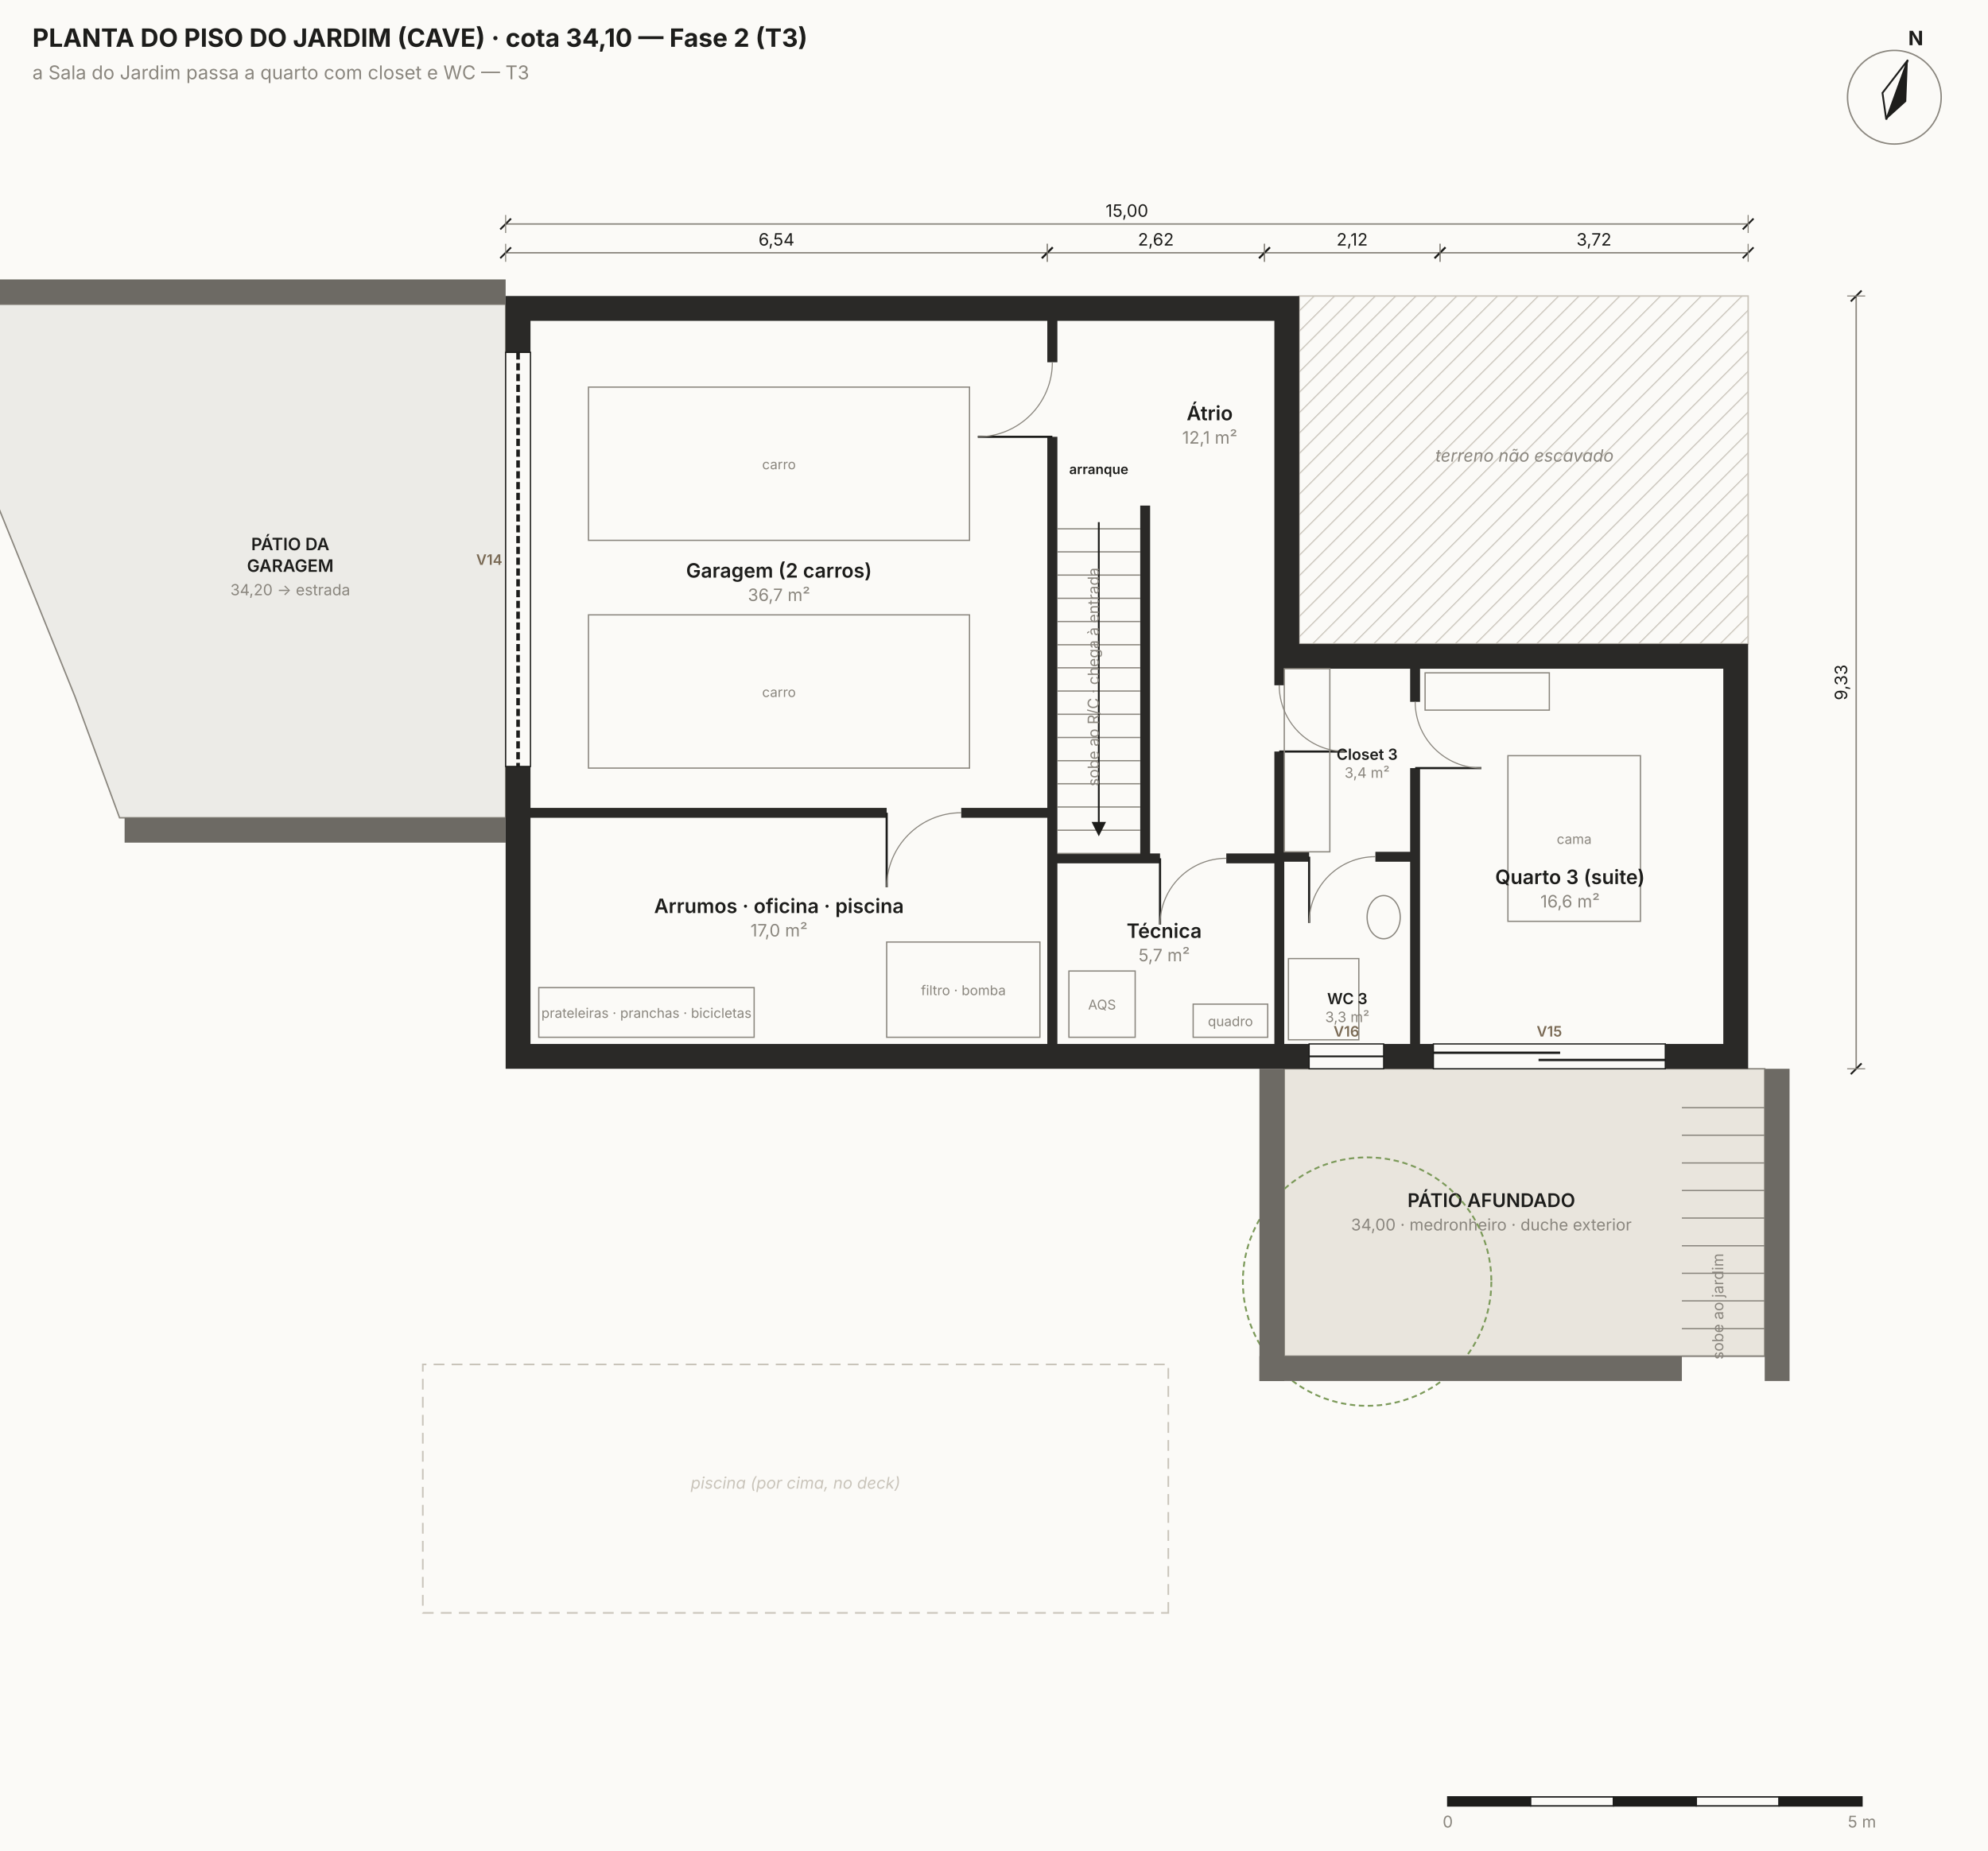
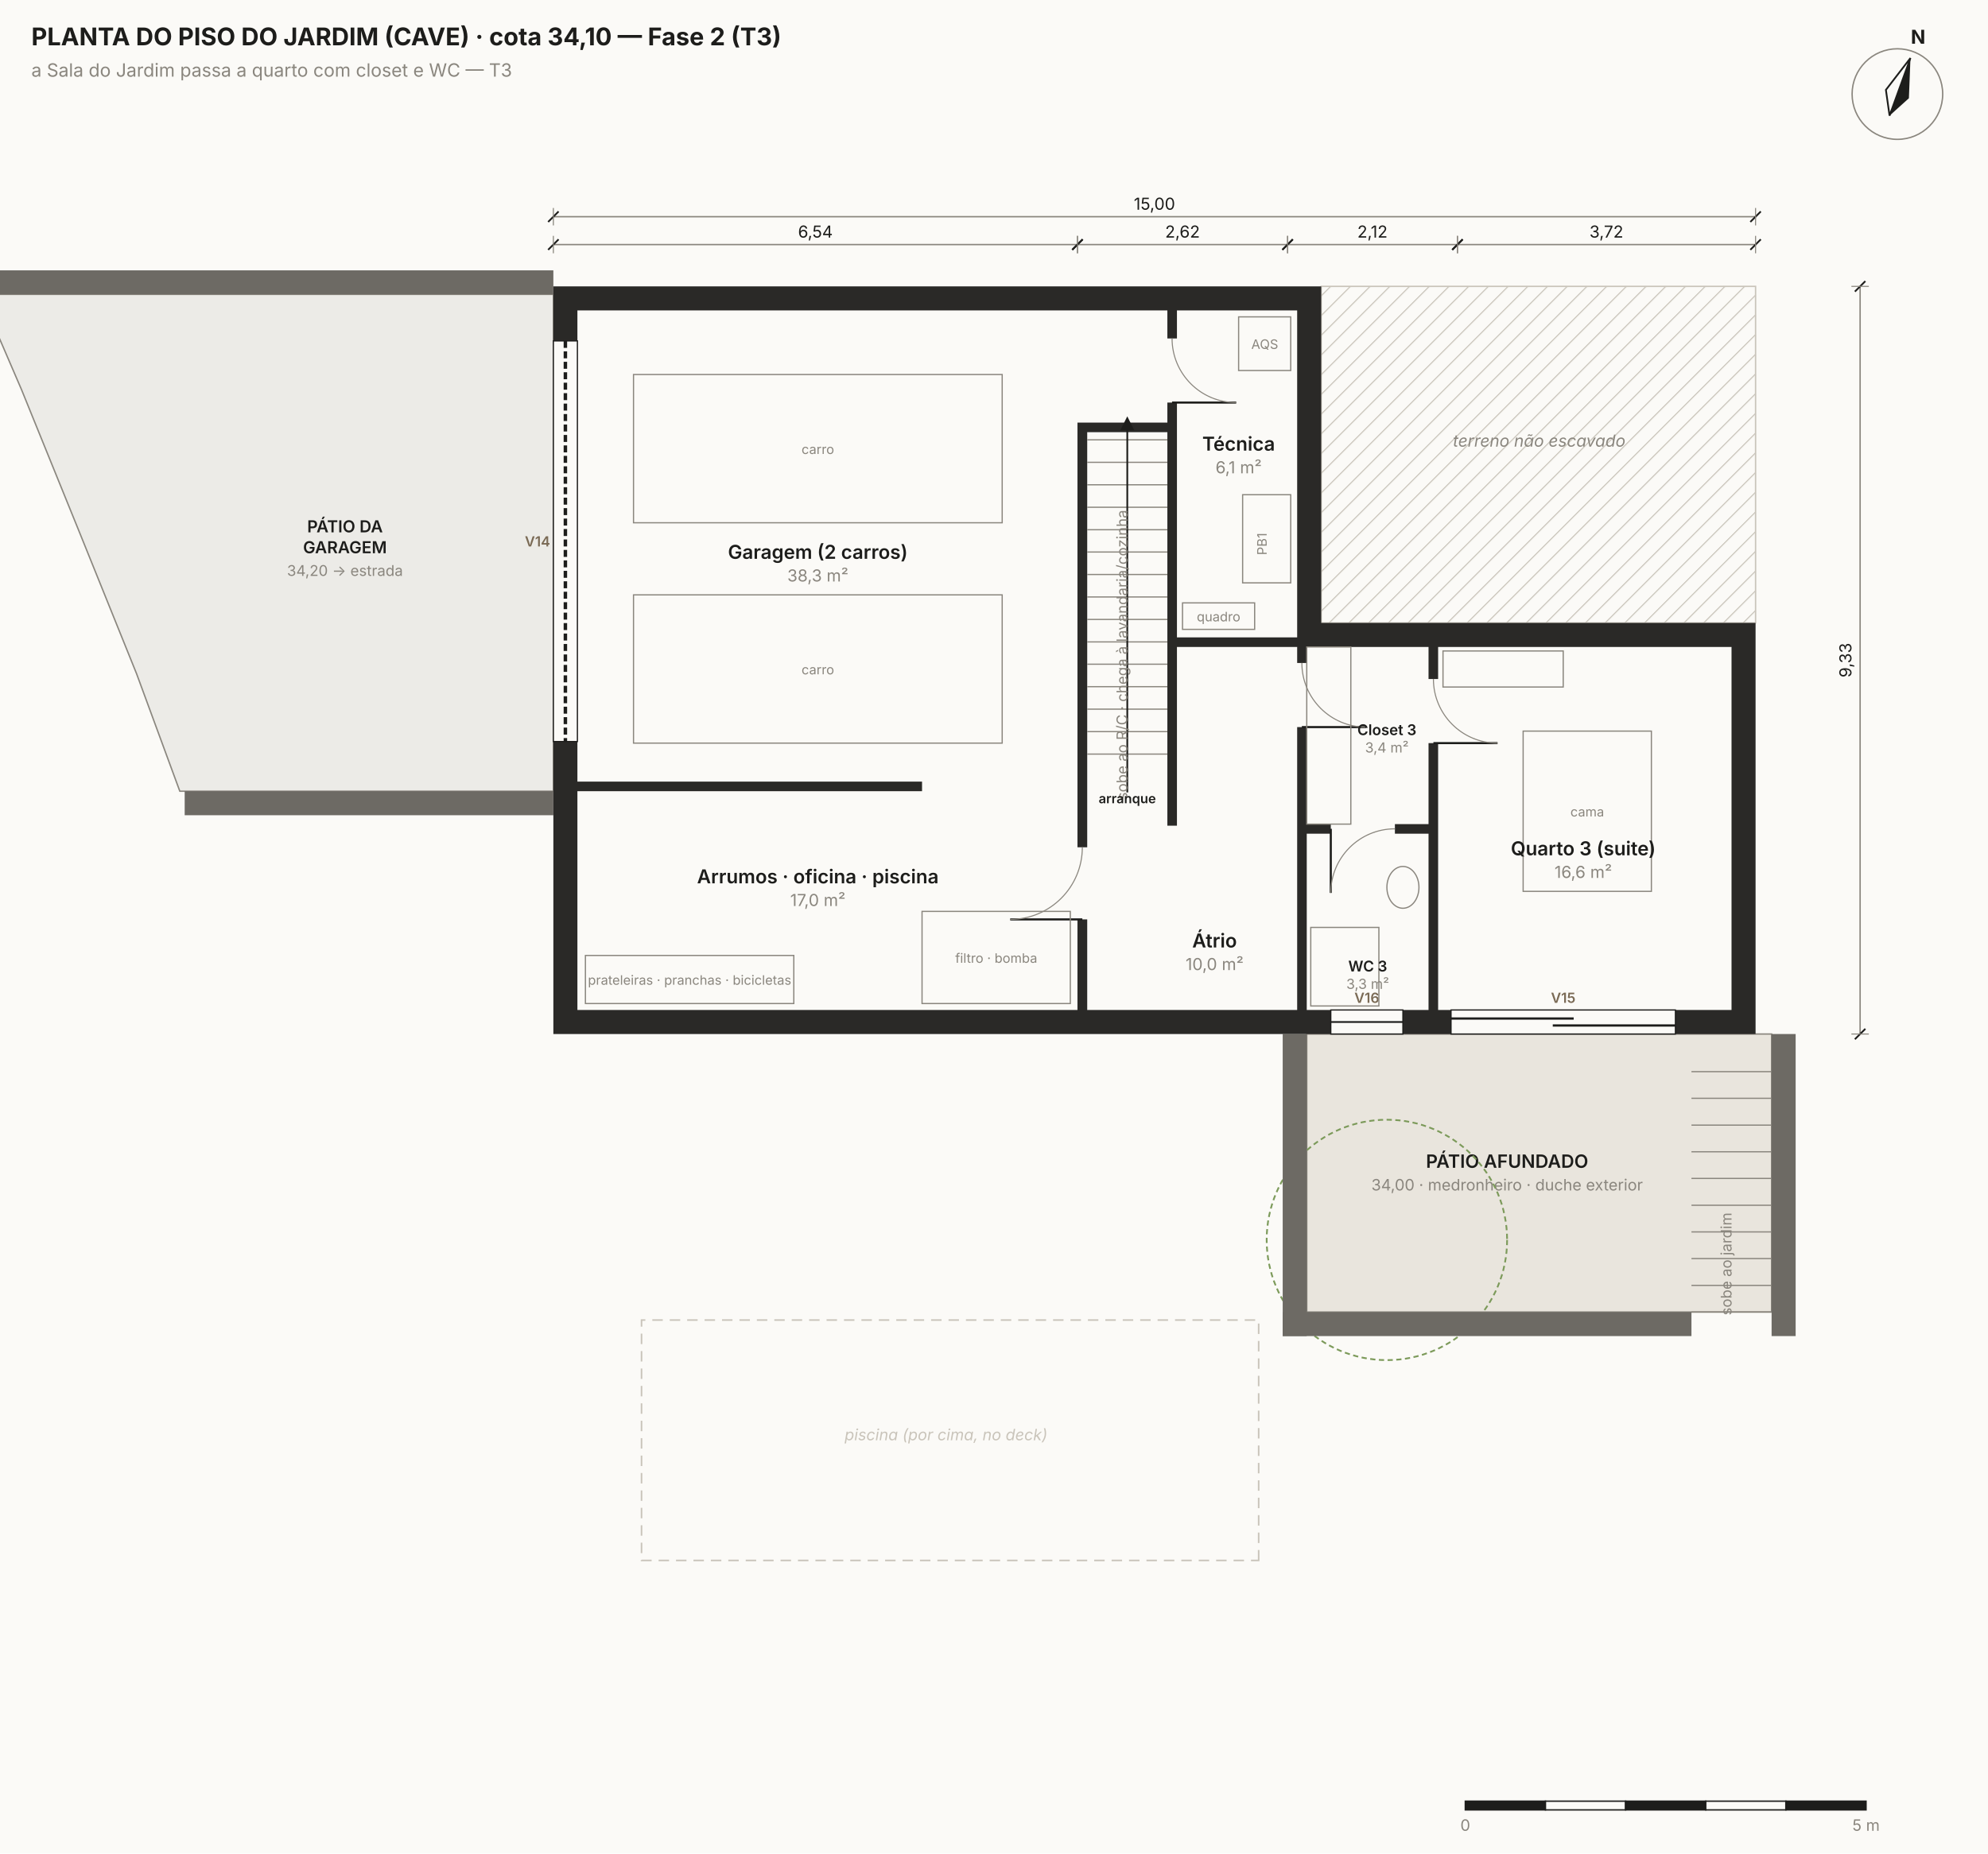
- <svg xmlns="http://www.w3.org/2000/svg" viewBox="0 0 1104 1028" width="1104" height="1028" font-family="Inter, Helvetica, Arial, sans-serif">
-   <rect x="0" y="0" width="1104" height="1028" fill="#fbfaf7" />
-   <path d="M980.0,753.2 L980.0,593.6 L713.2,593.6 L713.2,753.2 L980.0,753.2 Z " fill="#e9e5dd" stroke="#8a867e" stroke-width="0.8" />
-   <line x1="934.0" y1="753.2" x2="980.0" y2="753.2" stroke="#8a867e" stroke-width="0.7" />
-   <line x1="934.0" y1="737.9" x2="980.0" y2="737.9" stroke="#8a867e" stroke-width="0.7" />
-   <line x1="934.0" y1="722.5" x2="980.0" y2="722.5" stroke="#8a867e" stroke-width="0.7" />
-   <line x1="934.0" y1="707.2" x2="980.0" y2="707.2" stroke="#8a867e" stroke-width="0.7" />
-   <line x1="934.0" y1="691.9" x2="980.0" y2="691.9" stroke="#8a867e" stroke-width="0.7" />
-   <line x1="934.0" y1="676.5" x2="980.0" y2="676.5" stroke="#8a867e" stroke-width="0.7" />
-   <line x1="934.0" y1="661.2" x2="980.0" y2="661.2" stroke="#8a867e" stroke-width="0.7" />
-   <line x1="934.0" y1="645.9" x2="980.0" y2="645.9" stroke="#8a867e" stroke-width="0.7" />
-   <line x1="934.0" y1="630.5" x2="980.0" y2="630.5" stroke="#8a867e" stroke-width="0.7" />
-   <line x1="934.0" y1="615.2" x2="980.0" y2="615.2" stroke="#8a867e" stroke-width="0.7" />
-   <text x="957.0" y="725.6" font-size="8.5" fill="#8a867e" text-anchor="middle" font-weight="400" transform="rotate(-90 957.0 725.6)">sobe ao jardim</text>
-   <text x="828.2" y="670.4" font-size="10.5" fill="#1d1d1b" text-anchor="middle" font-weight="600">PÁTIO AFUNDADO</text>
-   <text x="828.2" y="683.4" font-size="9" fill="#8a867e" text-anchor="middle" font-weight="400">34,00 · medronheiro · duche exterior</text>
-   <circle cx="759.2" cy="711.8" r="69.0" fill="none" stroke="#7c9a5a" stroke-width="1" stroke-dasharray="3 2" />
-   <path d="M713.2,767.0 L713.2,593.6 L699.4,593.6 L699.4,767.0 L713.2,767.0 Z " fill="#6d6a64" stroke="none" />
-   <path d="M934.0,767.0 L934.0,753.2 L699.4,753.2 L699.4,767.0 L934.0,767.0 Z " fill="#6d6a64" stroke="none" />
-   <path d="M993.8,767.0 L993.8,593.6 L980.0,593.6 L980.0,767.0 L993.8,767.0 Z " fill="#6d6a64" stroke="none" />
-   <path d="M280.8,454.2 L66.4,454.2 L41.6,386.8 L8.7,305.3 L-24.4,223.8 L-48.0,169.0 L280.8,169.0 L280.8,454.2 Z " fill="#ecebe7" stroke="#8a867e" stroke-width="0.8" />
-   <text x="161.2" y="305.6" font-size="9.5" fill="#1d1d1b" text-anchor="middle" font-weight="600">PÁTIO DA</text>
-   <text x="161.2" y="317.6" font-size="9.5" fill="#1d1d1b" text-anchor="middle" font-weight="600">GARAGEM</text>
-   <text x="161.2" y="330.6" font-size="8.5" fill="#8a867e" text-anchor="middle" font-weight="400">34,20 → estrada</text>
-   <path d="M280.8,468.0 L280.8,454.2 L69.2,454.2 L69.2,468.0 L280.8,468.0 Z " fill="#6d6a64" stroke="none" />
-   <path d="M280.8,169.0 L280.8,155.2 L-48.7,155.2 L-48.7,169.0 L280.8,169.0 Z " fill="#6d6a64" stroke="none" />
+ <svg xmlns="http://www.w3.org/2000/svg" viewBox="0 0 1141 1064" width="1141" height="1064" font-family="Inter, Helvetica, Arial, sans-serif">
+   <rect x="0" y="0" width="1141" height="1064" fill="#fbfaf7" />
+   <path d="M1016.8,753.2 L1016.8,593.6 L750.0,593.6 L750.0,753.2 L1016.8,753.2 Z " fill="#e9e5dd" stroke="#8a867e" stroke-width="0.8" />
+   <line x1="970.8" y1="753.2" x2="1016.8" y2="753.2" stroke="#8a867e" stroke-width="0.7" />
+   <line x1="970.8" y1="737.9" x2="1016.8" y2="737.9" stroke="#8a867e" stroke-width="0.7" />
+   <line x1="970.8" y1="722.5" x2="1016.8" y2="722.5" stroke="#8a867e" stroke-width="0.7" />
+   <line x1="970.8" y1="707.2" x2="1016.8" y2="707.2" stroke="#8a867e" stroke-width="0.7" />
+   <line x1="970.8" y1="691.9" x2="1016.8" y2="691.9" stroke="#8a867e" stroke-width="0.7" />
+   <line x1="970.8" y1="676.5" x2="1016.8" y2="676.5" stroke="#8a867e" stroke-width="0.7" />
+   <line x1="970.8" y1="661.2" x2="1016.8" y2="661.2" stroke="#8a867e" stroke-width="0.7" />
+   <line x1="970.8" y1="645.9" x2="1016.8" y2="645.9" stroke="#8a867e" stroke-width="0.7" />
+   <line x1="970.8" y1="630.5" x2="1016.8" y2="630.5" stroke="#8a867e" stroke-width="0.7" />
+   <line x1="970.8" y1="615.2" x2="1016.8" y2="615.2" stroke="#8a867e" stroke-width="0.7" />
+   <text x="993.8" y="725.6" font-size="8.5" fill="#8a867e" text-anchor="middle" font-weight="400" transform="rotate(-90 993.8 725.6)">sobe ao jardim</text>
+   <text x="865.0" y="670.4" font-size="10.5" fill="#1d1d1b" text-anchor="middle" font-weight="600">PÁTIO AFUNDADO</text>
+   <text x="865.0" y="683.4" font-size="9" fill="#8a867e" text-anchor="middle" font-weight="400">34,00 · medronheiro · duche exterior</text>
+   <circle cx="796.0" cy="711.8" r="69.0" fill="none" stroke="#7c9a5a" stroke-width="1" stroke-dasharray="3 2" />
+   <path d="M750.0,767.0 L750.0,593.6 L736.2,593.6 L736.2,767.0 L750.0,767.0 Z " fill="#6d6a64" stroke="none" />
+   <path d="M970.8,767.0 L970.8,753.2 L736.2,753.2 L736.2,767.0 L970.8,767.0 Z " fill="#6d6a64" stroke="none" />
+   <path d="M1030.6,767.0 L1030.6,593.6 L1016.8,593.6 L1016.8,767.0 L1030.6,767.0 Z " fill="#6d6a64" stroke="none" />
+   <path d="M317.6,454.2 L103.2,454.2 L78.4,386.8 L45.5,305.3 L12.4,223.8 L-11.2,169.0 L317.6,169.0 L317.6,454.2 Z " fill="#ecebe7" stroke="#8a867e" stroke-width="0.8" />
+   <text x="198.0" y="305.6" font-size="9.5" fill="#1d1d1b" text-anchor="middle" font-weight="600">PÁTIO DA</text>
+   <text x="198.0" y="317.6" font-size="9.5" fill="#1d1d1b" text-anchor="middle" font-weight="600">GARAGEM</text>
+   <text x="198.0" y="330.6" font-size="8.5" fill="#8a867e" text-anchor="middle" font-weight="400">34,20 → estrada</text>
+   <path d="M317.6,468.0 L317.6,454.2 L106.0,454.2 L106.0,468.0 L317.6,468.0 Z " fill="#6d6a64" stroke="none" />
+   <path d="M317.6,169.0 L317.6,155.2 L-11.9,155.2 L-11.9,169.0 L317.6,169.0 Z " fill="#6d6a64" stroke="none" />
  <defs>
    <pattern id="hatch" width="8" height="8" patternUnits="userSpaceOnUse" patternTransform="rotate(45)">
      <line x1="0" y1="0" x2="0" y2="8" stroke="#c9c4ba" stroke-width="1.2" />
    </pattern>
  </defs>
-   <path d="M970.8,357.6 L970.8,164.4 L721.5,164.4 L721.5,357.6 L970.8,357.6 Z " fill="url(#hatch)" stroke="#c9c4ba" stroke-width="0.8" />
-   <text x="846.6" y="256.4" font-size="9.5" fill="#8a867e" text-anchor="middle" font-weight="400" font-style="italic">terreno não escavado</text>
-   <path d="M648.8,895.8 L648.8,757.8 L234.8,757.8 L234.8,895.8 L648.8,895.8 Z " fill="none" stroke="#c9c4ba" stroke-width="0.9" stroke-dasharray="6 4" />
-   <text x="441.8" y="826.8" font-size="9" fill="#c9c4ba" text-anchor="middle" font-weight="400" font-style="italic">piscina (por cima, no deck)</text>
-   <path d="M280.8,164.4 L707.7,164.4 L721.5,164.4 L721.5,357.6 L957.0,357.6 L970.8,357.6 L970.8,579.8 L970.8,593.6 L924.8,593.6 L924.8,579.8 L957.0,579.8 L957.0,371.4 L788.6,371.4 L788.6,389.8 L783.1,389.8 L783.1,371.4 L721.5,371.4 L713.2,371.4 L713.2,380.6 L707.7,380.6 L707.7,371.4 L707.7,178.2 L587.2,178.2 L587.2,201.2 L581.6,201.2 L581.6,178.2 L294.6,178.2 L294.6,195.7 L280.8,195.7 L280.8,178.2 L280.8,164.4 Z M768.4,593.6 L768.4,579.8 L783.1,579.8 L783.1,478.6 L763.8,478.6 L763.8,473.1 L783.1,473.1 L783.1,426.6 L788.6,426.6 L788.6,579.8 L796.0,579.8 L796.0,593.6 L768.4,593.6 Z M280.8,593.6 L280.8,579.8 L280.8,425.7 L294.6,425.7 L294.6,448.7 L492.4,448.7 L492.4,454.2 L294.6,454.2 L294.6,579.8 L581.6,579.8 L581.6,454.2 L533.8,454.2 L533.8,448.7 L581.6,448.7 L581.6,242.6 L587.2,242.6 L587.2,474.0 L633.2,474.0 L633.2,280.8 L638.7,280.8 L638.7,474.0 L644.2,474.0 L644.2,479.5 L587.2,479.5 L587.2,579.8 L707.7,579.8 L707.7,479.5 L681.0,479.5 L681.0,474.0 L707.7,474.0 L707.7,417.4 L713.2,417.4 L713.2,473.1 L727.0,473.1 L727.0,478.6 L713.2,478.6 L713.2,579.8 L727.0,579.8 L727.0,593.6 L280.8,593.6 Z " fill="#2a2927" stroke="none" />
-   <rect x="280.8" y="195.7" width="13.8" height="230.0" fill="#fbfaf7" stroke="#1d1d1b" stroke-width="0.7" />
-   <line x1="287.7" y1="195.7" x2="287.7" y2="425.7" stroke="#1d1d1b" stroke-width="2" stroke-dasharray="4 2" />
-   <text x="271.7" y="313.7" font-size="8" fill="#7a6a55" text-anchor="middle" font-weight="600">V14</text>
-   <rect x="796.0" y="579.8" width="128.8" height="13.8" fill="#fbfaf7" stroke="#1d1d1b" stroke-width="0.7" />
-   <line x1="796.0" y1="584.7" x2="866.4" y2="584.7" stroke="#1d1d1b" stroke-width="1.3" />
-   <line x1="854.4" y1="588.7" x2="924.8" y2="588.7" stroke="#1d1d1b" stroke-width="1.3" />
-   <text x="860.4" y="575.7" font-size="8" fill="#7a6a55" text-anchor="middle" font-weight="600">V15</text>
-   <rect x="727.0" y="579.8" width="41.4" height="13.8" fill="#fbfaf7" stroke="#1d1d1b" stroke-width="0.7" />
-   <line x1="727.0" y1="586.7" x2="768.4" y2="586.7" stroke="#1d1d1b" stroke-width="1" />
-   <text x="747.7" y="575.7" font-size="8" fill="#7a6a55" text-anchor="middle" font-weight="600">V16</text>
-   <line x1="492.4" y1="451.4" x2="492.4" y2="492.8" stroke="#1d1d1b" stroke-width="1.2" />
-   <path d="M492.4,492.8 A41.4,41.4 0 0 1 533.8,451.4" fill="none" stroke="#8a867e" stroke-width="0.6" />
-   <line x1="584.4" y1="242.6" x2="543.0" y2="242.6" stroke="#1d1d1b" stroke-width="1.2" />
-   <path d="M543.0,242.6 A41.4,41.4 0 0 0 584.4,201.2" fill="none" stroke="#8a867e" stroke-width="0.6" />
-   <line x1="644.2" y1="476.7" x2="644.2" y2="513.5" stroke="#1d1d1b" stroke-width="1.2" />
-   <path d="M644.2,513.5 A36.8,36.8 0 0 1 681.0,476.7" fill="none" stroke="#8a867e" stroke-width="0.6" />
-   <line x1="710.4" y1="417.4" x2="747.2" y2="417.4" stroke="#1d1d1b" stroke-width="1.2" />
-   <path d="M747.2,417.4 A36.8,36.8 0 0 1 710.4,380.6" fill="none" stroke="#8a867e" stroke-width="0.6" />
-   <line x1="727.0" y1="475.8" x2="727.0" y2="512.6" stroke="#1d1d1b" stroke-width="1.2" />
-   <path d="M727.0,512.6 A36.8,36.8 0 0 1 763.8,475.8" fill="none" stroke="#8a867e" stroke-width="0.6" />
-   <line x1="785.9" y1="426.6" x2="822.7" y2="426.6" stroke="#1d1d1b" stroke-width="1.2" />
-   <path d="M822.7,426.6 A36.8,36.8 0 0 1 785.9,389.8" fill="none" stroke="#8a867e" stroke-width="0.6" />
-   <line x1="587.2" y1="474.0" x2="633.2" y2="474.0" stroke="#8a867e" stroke-width="0.7" />
-   <line x1="587.2" y1="461.1" x2="633.2" y2="461.1" stroke="#8a867e" stroke-width="0.7" />
-   <line x1="587.2" y1="448.2" x2="633.2" y2="448.2" stroke="#8a867e" stroke-width="0.7" />
-   <line x1="587.2" y1="435.3" x2="633.2" y2="435.3" stroke="#8a867e" stroke-width="0.7" />
-   <line x1="587.2" y1="422.5" x2="633.2" y2="422.5" stroke="#8a867e" stroke-width="0.7" />
-   <line x1="587.2" y1="409.6" x2="633.2" y2="409.6" stroke="#8a867e" stroke-width="0.7" />
-   <line x1="587.2" y1="396.7" x2="633.2" y2="396.7" stroke="#8a867e" stroke-width="0.7" />
-   <line x1="587.2" y1="383.8" x2="633.2" y2="383.8" stroke="#8a867e" stroke-width="0.7" />
-   <line x1="587.2" y1="370.9" x2="633.2" y2="370.9" stroke="#8a867e" stroke-width="0.7" />
-   <line x1="587.2" y1="358.1" x2="633.2" y2="358.1" stroke="#8a867e" stroke-width="0.7" />
-   <line x1="587.2" y1="345.2" x2="633.2" y2="345.2" stroke="#8a867e" stroke-width="0.7" />
-   <line x1="587.2" y1="332.3" x2="633.2" y2="332.3" stroke="#8a867e" stroke-width="0.7" />
-   <line x1="587.2" y1="319.4" x2="633.2" y2="319.4" stroke="#8a867e" stroke-width="0.7" />
-   <line x1="587.2" y1="306.5" x2="633.2" y2="306.5" stroke="#8a867e" stroke-width="0.7" />
-   <line x1="587.2" y1="293.7" x2="633.2" y2="293.7" stroke="#8a867e" stroke-width="0.7" />
-   <line x1="610.2" y1="290.0" x2="610.2" y2="462.5" stroke="#1d1d1b" stroke-width="1" marker-end="url(#arr)" />
+   <path d="M1007.6,357.6 L1007.6,164.4 L758.3,164.4 L758.3,357.6 L1007.6,357.6 Z " fill="url(#hatch)" stroke="#c9c4ba" stroke-width="0.8" />
+   <text x="883.4" y="256.4" font-size="9.5" fill="#8a867e" text-anchor="middle" font-weight="400" font-style="italic">terreno não escavado</text>
+   <path d="M722.4,895.8 L722.4,757.8 L368.2,757.8 L368.2,895.8 L722.4,895.8 Z " fill="none" stroke="#c9c4ba" stroke-width="0.9" stroke-dasharray="6 4" />
+   <text x="543.0" y="826.8" font-size="9" fill="#c9c4ba" text-anchor="middle" font-weight="400" font-style="italic">piscina (por cima, no deck)</text>
+   <path d="M317.6,579.8 L317.6,425.7 L331.4,425.7 L331.4,448.7 L529.2,448.7 L529.2,454.2 L331.4,454.2 L331.4,579.8 L618.4,579.8 L618.4,527.8 L624.0,527.8 L624.0,579.8 L744.5,579.8 L744.5,417.4 L750.0,417.4 L750.0,473.1 L763.8,473.1 L763.8,478.6 L750.0,478.6 L750.0,579.8 L763.8,579.8 L763.8,593.6 L317.6,593.6 L317.6,579.8 Z M317.6,178.2 L317.6,164.4 L744.5,164.4 L758.3,164.4 L758.3,357.6 L993.8,357.6 L1007.6,357.6 L1007.6,579.8 L1007.6,593.6 L961.6,593.6 L961.6,579.8 L993.8,579.8 L993.8,371.4 L825.4,371.4 L825.4,389.8 L819.9,389.8 L819.9,371.4 L758.3,371.4 L750.0,371.4 L750.0,380.6 L744.5,380.6 L744.5,371.4 L675.5,371.4 L675.5,474.0 L670.0,474.0 L670.0,248.1 L624.0,248.1 L624.0,486.4 L618.4,486.4 L618.4,242.6 L624.0,242.6 L670.0,242.6 L670.0,231.1 L675.5,231.1 L675.5,365.9 L744.5,365.9 L744.5,178.2 L675.5,178.2 L675.5,194.3 L670.0,194.3 L670.0,178.2 L331.4,178.2 L331.4,195.7 L317.6,195.7 L317.6,178.2 Z M805.2,593.6 L805.2,579.8 L819.9,579.8 L819.9,478.6 L800.6,478.6 L800.6,473.1 L819.9,473.1 L819.9,426.6 L825.4,426.6 L825.4,579.8 L832.8,579.8 L832.8,593.6 L805.2,593.6 Z " fill="#2a2927" stroke="none" />
+   <rect x="317.6" y="195.7" width="13.8" height="230.0" fill="#fbfaf7" stroke="#1d1d1b" stroke-width="0.7" />
+   <line x1="324.5" y1="195.7" x2="324.5" y2="425.7" stroke="#1d1d1b" stroke-width="2" stroke-dasharray="4 2" />
+   <text x="308.5" y="313.7" font-size="8" fill="#7a6a55" text-anchor="middle" font-weight="600">V14</text>
+   <rect x="832.8" y="579.8" width="128.8" height="13.8" fill="#fbfaf7" stroke="#1d1d1b" stroke-width="0.7" />
+   <line x1="832.8" y1="584.7" x2="903.2" y2="584.7" stroke="#1d1d1b" stroke-width="1.3" />
+   <line x1="891.2" y1="588.7" x2="961.6" y2="588.7" stroke="#1d1d1b" stroke-width="1.3" />
+   <text x="897.2" y="575.7" font-size="8" fill="#7a6a55" text-anchor="middle" font-weight="600">V15</text>
+   <rect x="763.8" y="579.8" width="41.4" height="13.8" fill="#fbfaf7" stroke="#1d1d1b" stroke-width="0.7" />
+   <line x1="763.8" y1="586.7" x2="805.2" y2="586.7" stroke="#1d1d1b" stroke-width="1" />
+   <text x="784.5" y="575.7" font-size="8" fill="#7a6a55" text-anchor="middle" font-weight="600">V16</text>
+   <line x1="621.2" y1="527.8" x2="579.8" y2="527.8" stroke="#1d1d1b" stroke-width="1.2" />
+   <path d="M579.8,527.8 A41.4,41.4 0 0 0 621.2,486.4" fill="none" stroke="#8a867e" stroke-width="0.6" />
+   <line x1="672.7" y1="231.1" x2="709.5" y2="231.1" stroke="#1d1d1b" stroke-width="1.2" />
+   <path d="M709.5,231.1 A36.8,36.8 0 0 1 672.7,194.3" fill="none" stroke="#8a867e" stroke-width="0.6" />
+   <line x1="747.2" y1="417.4" x2="784.0" y2="417.4" stroke="#1d1d1b" stroke-width="1.2" />
+   <path d="M784.0,417.4 A36.8,36.8 0 0 1 747.2,380.6" fill="none" stroke="#8a867e" stroke-width="0.6" />
+   <line x1="763.8" y1="475.8" x2="763.8" y2="512.6" stroke="#1d1d1b" stroke-width="1.2" />
+   <path d="M763.8,512.6 A36.8,36.8 0 0 1 800.6,475.8" fill="none" stroke="#8a867e" stroke-width="0.6" />
+   <line x1="822.7" y1="426.6" x2="859.5" y2="426.6" stroke="#1d1d1b" stroke-width="1.2" />
+   <path d="M859.5,426.6 A36.8,36.8 0 0 1 822.7,389.8" fill="none" stroke="#8a867e" stroke-width="0.6" />
+   <line x1="624.0" y1="252.5" x2="670.0" y2="252.5" stroke="#8a867e" stroke-width="0.7" />
+   <line x1="624.0" y1="265.4" x2="670.0" y2="265.4" stroke="#8a867e" stroke-width="0.7" />
+   <line x1="624.0" y1="278.3" x2="670.0" y2="278.3" stroke="#8a867e" stroke-width="0.7" />
+   <line x1="624.0" y1="291.2" x2="670.0" y2="291.2" stroke="#8a867e" stroke-width="0.7" />
+   <line x1="624.0" y1="304.1" x2="670.0" y2="304.1" stroke="#8a867e" stroke-width="0.7" />
+   <line x1="624.0" y1="316.9" x2="670.0" y2="316.9" stroke="#8a867e" stroke-width="0.7" />
+   <line x1="624.0" y1="329.8" x2="670.0" y2="329.8" stroke="#8a867e" stroke-width="0.7" />
+   <line x1="624.0" y1="342.7" x2="670.0" y2="342.7" stroke="#8a867e" stroke-width="0.7" />
+   <line x1="624.0" y1="355.6" x2="670.0" y2="355.6" stroke="#8a867e" stroke-width="0.7" />
+   <line x1="624.0" y1="368.5" x2="670.0" y2="368.5" stroke="#8a867e" stroke-width="0.7" />
+   <line x1="624.0" y1="381.3" x2="670.0" y2="381.3" stroke="#8a867e" stroke-width="0.7" />
+   <line x1="624.0" y1="394.2" x2="670.0" y2="394.2" stroke="#8a867e" stroke-width="0.7" />
+   <line x1="624.0" y1="407.1" x2="670.0" y2="407.1" stroke="#8a867e" stroke-width="0.7" />
+   <line x1="624.0" y1="420.0" x2="670.0" y2="420.0" stroke="#8a867e" stroke-width="0.7" />
+   <line x1="624.0" y1="432.9" x2="670.0" y2="432.9" stroke="#8a867e" stroke-width="0.7" />
+   <line x1="647.0" y1="454.9" x2="647.0" y2="241.0" stroke="#1d1d1b" stroke-width="1" marker-end="url(#arr)" />
  <defs>
    <marker id="arr" markerWidth="8" markerHeight="8" refX="6" refY="4" orient="auto">
      <path d="M0,0 L8,4 L0,8 Z" fill="#1d1d1b" />
    </marker>
  </defs>
-   <text x="610.2" y="376.0" font-size="8.5" fill="#8a867e" text-anchor="middle" font-weight="400" transform="rotate(-90 610.2 376.0)">sobe ao R/C · chega à entrada</text>
-   <text x="610.2" y="263.3" font-size="7.5" fill="#1d1d1b" text-anchor="middle" font-weight="600">arranque</text>
-   <ellipse cx="768.4" cy="509.4" rx="9.2" ry="12.0" fill="none" stroke="#8a867e" stroke-width="0.7" />
-   <path d="M538.4,426.6 L538.4,341.5 L326.8,341.5 L326.8,426.6 L538.4,426.6 Z " fill="none" stroke="#8a867e" stroke-width="0.7" />
-   <text x="432.6" y="387.1" font-size="7.5" fill="#8a867e" text-anchor="middle" font-weight="400">carro</text>
-   <path d="M538.4,300.1 L538.4,215.0 L326.8,215.0 L326.8,300.1 L538.4,300.1 Z " fill="none" stroke="#8a867e" stroke-width="0.7" />
-   <text x="432.6" y="260.6" font-size="7.5" fill="#8a867e" text-anchor="middle" font-weight="400">carro</text>
-   <path d="M418.8,576.1 L418.8,548.5 L299.2,548.5 L299.2,576.1 L418.8,576.1 Z " fill="none" stroke="#8a867e" stroke-width="0.7" />
-   <text x="359.0" y="565.3" font-size="7.5" fill="#8a867e" text-anchor="middle" font-weight="400">prateleiras · pranchas · bicicletas</text>
-   <path d="M577.5,576.1 L577.5,523.2 L492.4,523.2 L492.4,576.1 L577.5,576.1 Z " fill="none" stroke="#8a867e" stroke-width="0.7" />
-   <text x="535.0" y="552.7" font-size="7.5" fill="#8a867e" text-anchor="middle" font-weight="400">filtro · bomba</text>
-   <path d="M630.4,576.1 L630.4,539.3 L593.6,539.3 L593.6,576.1 L630.4,576.1 Z " fill="none" stroke="#8a867e" stroke-width="0.7" />
-   <text x="612.0" y="560.7" font-size="7.5" fill="#8a867e" text-anchor="middle" font-weight="400">AQS</text>
-   <path d="M704.0,576.1 L704.0,557.7 L662.6,557.7 L662.6,576.1 L704.0,576.1 Z " fill="none" stroke="#8a867e" stroke-width="0.7" />
-   <text x="683.3" y="569.9" font-size="7.5" fill="#8a867e" text-anchor="middle" font-weight="400">quadro</text>
-   <path d="M738.5,473.1 L738.5,371.4 L713.2,371.4 L713.2,473.1 L738.5,473.1 Z " fill="none" stroke="#8a867e" stroke-width="0.7" />
-   <path d="M911.0,511.7 L911.0,419.7 L837.4,419.7 L837.4,511.7 L911.0,511.7 Z " fill="none" stroke="#8a867e" stroke-width="0.7" />
-   <text x="874.2" y="468.7" font-size="7.5" fill="#8a867e" text-anchor="middle" font-weight="400">cama</text>
-   <path d="M860.4,394.4 L860.4,373.7 L791.4,373.7 L791.4,394.4 L860.4,394.4 Z " fill="none" stroke="#8a867e" stroke-width="0.7" />
-   <path d="M754.6,577.5 L754.6,532.4 L715.5,532.4 L715.5,577.5 L754.6,577.5 Z " fill="none" stroke="#8a867e" stroke-width="0.7" />
-   <text x="432.6" y="320.8" font-size="11" fill="#1d1d1b" text-anchor="middle" font-weight="600">Garagem (2 carros)</text>
-   <text x="432.6" y="333.8" font-size="9.5" fill="#8a867e" text-anchor="middle" font-weight="400">36,7 m²</text>
-   <text x="432.6" y="507.1" font-size="11" fill="#1d1d1b" text-anchor="middle" font-weight="600">Arrumos · oficina · piscina</text>
-   <text x="432.6" y="520.1" font-size="9.5" fill="#8a867e" text-anchor="middle" font-weight="400">17,0 m²</text>
-   <text x="646.5" y="520.9" font-size="11" fill="#1d1d1b" text-anchor="middle" font-weight="600">Técnica</text>
-   <text x="646.5" y="533.9" font-size="9.5" fill="#8a867e" text-anchor="middle" font-weight="400">5,7 m²</text>
-   <text x="671.8" y="233.4" font-size="11" fill="#1d1d1b" text-anchor="middle" font-weight="600">Átrio</text>
-   <text x="671.8" y="246.4" font-size="9.5" fill="#8a867e" text-anchor="middle" font-weight="400">12,1 m²</text>
-   <text x="871.9" y="491.0" font-size="11" fill="#1d1d1b" text-anchor="middle" font-weight="600">Quarto 3 (suite)</text>
-   <text x="871.9" y="504.0" font-size="9.5" fill="#8a867e" text-anchor="middle" font-weight="400">16,6 m²</text>
-   <text x="748.2" y="557.7" font-size="8.5" fill="#1d1d1b" text-anchor="middle" font-weight="600">WC 3</text>
-   <text x="748.2" y="567.7" font-size="8" fill="#8a867e" text-anchor="middle" font-weight="400">3,3 m²</text>
-   <text x="759.2" y="422.0" font-size="8.5" fill="#1d1d1b" text-anchor="middle" font-weight="600">Closet 3</text>
-   <text x="759.2" y="432.0" font-size="8" fill="#8a867e" text-anchor="middle" font-weight="400">3,4 m²</text>
-   <line x1="280.8" y1="124.4" x2="970.8" y2="124.4" stroke="#8a867e" stroke-width="0.8" />
-   <line x1="277.8" y1="127.4" x2="283.8" y2="121.4" stroke="#1d1d1b" stroke-width="1" />
-   <line x1="280.8" y1="119.4" x2="280.8" y2="129.4" stroke="#8a867e" stroke-width="0.6" />
-   <line x1="967.8" y1="127.4" x2="973.8" y2="121.4" stroke="#1d1d1b" stroke-width="1" />
-   <line x1="970.8" y1="119.4" x2="970.8" y2="129.4" stroke="#8a867e" stroke-width="0.6" />
-   <text x="625.8" y="120.4" font-size="9.5" fill="#1d1d1b" text-anchor="middle" font-weight="400">15,00</text>
-   <line x1="280.8" y1="140.4" x2="581.6" y2="140.4" stroke="#8a867e" stroke-width="0.8" />
-   <line x1="277.8" y1="143.4" x2="283.8" y2="137.4" stroke="#1d1d1b" stroke-width="1" />
-   <line x1="280.8" y1="135.4" x2="280.8" y2="145.4" stroke="#8a867e" stroke-width="0.6" />
-   <line x1="578.6" y1="143.4" x2="584.6" y2="137.4" stroke="#1d1d1b" stroke-width="1" />
-   <line x1="581.6" y1="135.4" x2="581.6" y2="145.4" stroke="#8a867e" stroke-width="0.6" />
-   <text x="431.2" y="136.4" font-size="9.5" fill="#1d1d1b" text-anchor="middle" font-weight="400">6,54</text>
-   <line x1="581.6" y1="140.4" x2="702.2" y2="140.4" stroke="#8a867e" stroke-width="0.8" />
-   <line x1="578.6" y1="143.4" x2="584.6" y2="137.4" stroke="#1d1d1b" stroke-width="1" />
-   <line x1="581.6" y1="135.4" x2="581.6" y2="145.4" stroke="#8a867e" stroke-width="0.6" />
-   <line x1="699.2" y1="143.4" x2="705.2" y2="137.4" stroke="#1d1d1b" stroke-width="1" />
-   <line x1="702.2" y1="135.4" x2="702.2" y2="145.4" stroke="#8a867e" stroke-width="0.6" />
-   <text x="641.9" y="136.4" font-size="9.5" fill="#1d1d1b" text-anchor="middle" font-weight="400">2,62</text>
-   <line x1="702.2" y1="140.4" x2="799.7" y2="140.4" stroke="#8a867e" stroke-width="0.8" />
-   <line x1="699.2" y1="143.4" x2="705.2" y2="137.4" stroke="#1d1d1b" stroke-width="1" />
-   <line x1="702.2" y1="135.4" x2="702.2" y2="145.4" stroke="#8a867e" stroke-width="0.6" />
-   <line x1="796.7" y1="143.4" x2="802.7" y2="137.4" stroke="#1d1d1b" stroke-width="1" />
-   <line x1="799.7" y1="135.4" x2="799.7" y2="145.4" stroke="#8a867e" stroke-width="0.6" />
-   <text x="750.9" y="136.4" font-size="9.5" fill="#1d1d1b" text-anchor="middle" font-weight="400">2,12</text>
-   <line x1="799.7" y1="140.4" x2="970.8" y2="140.4" stroke="#8a867e" stroke-width="0.8" />
-   <line x1="796.7" y1="143.4" x2="802.7" y2="137.4" stroke="#1d1d1b" stroke-width="1" />
-   <line x1="799.7" y1="135.4" x2="799.7" y2="145.4" stroke="#8a867e" stroke-width="0.6" />
-   <line x1="967.8" y1="143.4" x2="973.8" y2="137.4" stroke="#1d1d1b" stroke-width="1" />
-   <line x1="970.8" y1="135.4" x2="970.8" y2="145.4" stroke="#8a867e" stroke-width="0.6" />
-   <text x="885.2" y="136.4" font-size="9.5" fill="#1d1d1b" text-anchor="middle" font-weight="400">3,72</text>
-   <line x1="1030.8" y1="593.6" x2="1030.8" y2="164.4" stroke="#8a867e" stroke-width="0.8" />
-   <line x1="1027.8" y1="596.6" x2="1033.8" y2="590.6" stroke="#1d1d1b" stroke-width="1" />
-   <line x1="1025.8" y1="593.6" x2="1035.8" y2="593.6" stroke="#8a867e" stroke-width="0.6" />
-   <line x1="1027.8" y1="167.4" x2="1033.8" y2="161.4" stroke="#1d1d1b" stroke-width="1" />
-   <line x1="1025.8" y1="164.4" x2="1035.8" y2="164.4" stroke="#8a867e" stroke-width="0.6" />
-   <text x="1025.8" y="379.0" font-size="9.5" fill="#1d1d1b" text-anchor="middle" font-weight="400" transform="rotate(-90 1025.8 379.0)">9,33</text>
+   <text x="647.0" y="376.0" font-size="8.5" fill="#8a867e" text-anchor="middle" font-weight="400" transform="rotate(-90 647.0 376.0)">sobe ao R/C · chega à lavandaria/cozinha</text>
+   <text x="647.0" y="461.1" font-size="7.5" fill="#1d1d1b" text-anchor="middle" font-weight="600">arranque</text>
+   <ellipse cx="805.2" cy="509.4" rx="9.2" ry="12.0" fill="none" stroke="#8a867e" stroke-width="0.7" />
+   <path d="M575.2,426.6 L575.2,341.5 L363.6,341.5 L363.6,426.6 L575.2,426.6 Z " fill="none" stroke="#8a867e" stroke-width="0.7" />
+   <text x="469.4" y="387.1" font-size="7.5" fill="#8a867e" text-anchor="middle" font-weight="400">carro</text>
+   <path d="M575.2,300.1 L575.2,215.0 L363.6,215.0 L363.6,300.1 L575.2,300.1 Z " fill="none" stroke="#8a867e" stroke-width="0.7" />
+   <text x="469.4" y="260.6" font-size="7.5" fill="#8a867e" text-anchor="middle" font-weight="400">carro</text>
+   <path d="M455.6,576.1 L455.6,548.5 L336.0,548.5 L336.0,576.1 L455.6,576.1 Z " fill="none" stroke="#8a867e" stroke-width="0.7" />
+   <text x="395.8" y="565.3" font-size="7.5" fill="#8a867e" text-anchor="middle" font-weight="400">prateleiras · pranchas · bicicletas</text>
+   <path d="M614.3,576.1 L614.3,523.2 L529.2,523.2 L529.2,576.1 L614.3,576.1 Z " fill="none" stroke="#8a867e" stroke-width="0.7" />
+   <text x="571.8" y="552.7" font-size="7.5" fill="#8a867e" text-anchor="middle" font-weight="400">filtro · bomba</text>
+   <path d="M740.8,212.7 L740.8,181.9 L710.9,181.9 L710.9,212.7 L740.8,212.7 Z " fill="none" stroke="#8a867e" stroke-width="0.7" />
+   <text x="725.9" y="200.3" font-size="7.5" fill="#8a867e" text-anchor="middle" font-weight="400">AQS</text>
+   <path d="M720.1,361.3 L720.1,346.1 L678.7,346.1 L678.7,361.3 L720.1,361.3 Z " fill="none" stroke="#8a867e" stroke-width="0.7" />
+   <text x="699.4" y="356.7" font-size="7.5" fill="#8a867e" text-anchor="middle" font-weight="400">quadro</text>
+   <path d="M740.8,334.6 L740.8,284.0 L713.2,284.0 L713.2,334.6 L740.8,334.6 Z " fill="none" stroke="#8a867e" stroke-width="0.7" />
+   <text x="727.0" y="312.3" font-size="7.5" fill="#8a867e" text-anchor="middle" font-weight="400" transform="rotate(-90 727.0 312.3)">PB1</text>
+   <path d="M775.3,473.1 L775.3,371.4 L750.0,371.4 L750.0,473.1 L775.3,473.1 Z " fill="none" stroke="#8a867e" stroke-width="0.7" />
+   <path d="M947.8,511.7 L947.8,419.7 L874.2,419.7 L874.2,511.7 L947.8,511.7 Z " fill="none" stroke="#8a867e" stroke-width="0.7" />
+   <text x="911.0" y="468.7" font-size="7.5" fill="#8a867e" text-anchor="middle" font-weight="400">cama</text>
+   <path d="M897.2,394.4 L897.2,373.7 L828.2,373.7 L828.2,394.4 L897.2,394.4 Z " fill="none" stroke="#8a867e" stroke-width="0.7" />
+   <path d="M791.4,577.5 L791.4,532.4 L752.3,532.4 L752.3,577.5 L791.4,577.5 Z " fill="none" stroke="#8a867e" stroke-width="0.7" />
+   <text x="469.4" y="320.8" font-size="11" fill="#1d1d1b" text-anchor="middle" font-weight="600">Garagem (2 carros)</text>
+   <text x="469.4" y="333.8" font-size="9.5" fill="#8a867e" text-anchor="middle" font-weight="400">38,3 m²</text>
+   <text x="469.4" y="507.1" font-size="11" fill="#1d1d1b" text-anchor="middle" font-weight="600">Arrumos · oficina · piscina</text>
+   <text x="469.4" y="520.1" font-size="9.5" fill="#8a867e" text-anchor="middle" font-weight="400">17,0 m²</text>
+   <text x="697.1" y="543.9" font-size="11" fill="#1d1d1b" text-anchor="middle" font-weight="600">Átrio</text>
+   <text x="697.1" y="556.9" font-size="9.5" fill="#8a867e" text-anchor="middle" font-weight="400">10,0 m²</text>
+   <text x="710.9" y="258.7" font-size="11" fill="#1d1d1b" text-anchor="middle" font-weight="600">Técnica</text>
+   <text x="710.9" y="271.7" font-size="9.5" fill="#8a867e" text-anchor="middle" font-weight="400">6,1 m²</text>
+   <text x="908.7" y="491.0" font-size="11" fill="#1d1d1b" text-anchor="middle" font-weight="600">Quarto 3 (suite)</text>
+   <text x="908.7" y="504.0" font-size="9.5" fill="#8a867e" text-anchor="middle" font-weight="400">16,6 m²</text>
+   <text x="785.0" y="557.7" font-size="8.5" fill="#1d1d1b" text-anchor="middle" font-weight="600">WC 3</text>
+   <text x="785.0" y="567.7" font-size="8" fill="#8a867e" text-anchor="middle" font-weight="400">3,3 m²</text>
+   <text x="796.0" y="422.0" font-size="8.5" fill="#1d1d1b" text-anchor="middle" font-weight="600">Closet 3</text>
+   <text x="796.0" y="432.0" font-size="8" fill="#8a867e" text-anchor="middle" font-weight="400">3,4 m²</text>
+   <line x1="317.6" y1="124.4" x2="1007.6" y2="124.4" stroke="#8a867e" stroke-width="0.8" />
+   <line x1="314.6" y1="127.4" x2="320.6" y2="121.4" stroke="#1d1d1b" stroke-width="1" />
+   <line x1="317.6" y1="119.4" x2="317.6" y2="129.4" stroke="#8a867e" stroke-width="0.6" />
+   <line x1="1004.6" y1="127.4" x2="1010.6" y2="121.4" stroke="#1d1d1b" stroke-width="1" />
+   <line x1="1007.6" y1="119.4" x2="1007.6" y2="129.4" stroke="#8a867e" stroke-width="0.6" />
+   <text x="662.6" y="120.4" font-size="9.5" fill="#1d1d1b" text-anchor="middle" font-weight="400">15,00</text>
+   <line x1="317.6" y1="140.4" x2="618.4" y2="140.4" stroke="#8a867e" stroke-width="0.8" />
+   <line x1="314.6" y1="143.4" x2="320.6" y2="137.4" stroke="#1d1d1b" stroke-width="1" />
+   <line x1="317.6" y1="135.4" x2="317.6" y2="145.4" stroke="#8a867e" stroke-width="0.6" />
+   <line x1="615.4" y1="143.4" x2="621.4" y2="137.4" stroke="#1d1d1b" stroke-width="1" />
+   <line x1="618.4" y1="135.4" x2="618.4" y2="145.4" stroke="#8a867e" stroke-width="0.6" />
+   <text x="468.0" y="136.4" font-size="9.5" fill="#1d1d1b" text-anchor="middle" font-weight="400">6,54</text>
+   <line x1="618.4" y1="140.4" x2="739.0" y2="140.4" stroke="#8a867e" stroke-width="0.8" />
+   <line x1="615.4" y1="143.4" x2="621.4" y2="137.4" stroke="#1d1d1b" stroke-width="1" />
+   <line x1="618.4" y1="135.4" x2="618.4" y2="145.4" stroke="#8a867e" stroke-width="0.6" />
+   <line x1="736.0" y1="143.4" x2="742.0" y2="137.4" stroke="#1d1d1b" stroke-width="1" />
+   <line x1="739.0" y1="135.4" x2="739.0" y2="145.4" stroke="#8a867e" stroke-width="0.6" />
+   <text x="678.7" y="136.4" font-size="9.5" fill="#1d1d1b" text-anchor="middle" font-weight="400">2,62</text>
+   <line x1="739.0" y1="140.4" x2="836.5" y2="140.4" stroke="#8a867e" stroke-width="0.8" />
+   <line x1="736.0" y1="143.4" x2="742.0" y2="137.4" stroke="#1d1d1b" stroke-width="1" />
+   <line x1="739.0" y1="135.4" x2="739.0" y2="145.4" stroke="#8a867e" stroke-width="0.6" />
+   <line x1="833.5" y1="143.4" x2="839.5" y2="137.4" stroke="#1d1d1b" stroke-width="1" />
+   <line x1="836.5" y1="135.4" x2="836.5" y2="145.4" stroke="#8a867e" stroke-width="0.6" />
+   <text x="787.7" y="136.4" font-size="9.5" fill="#1d1d1b" text-anchor="middle" font-weight="400">2,12</text>
+   <line x1="836.5" y1="140.4" x2="1007.6" y2="140.4" stroke="#8a867e" stroke-width="0.8" />
+   <line x1="833.5" y1="143.4" x2="839.5" y2="137.4" stroke="#1d1d1b" stroke-width="1" />
+   <line x1="836.5" y1="135.4" x2="836.5" y2="145.4" stroke="#8a867e" stroke-width="0.6" />
+   <line x1="1004.6" y1="143.4" x2="1010.6" y2="137.4" stroke="#1d1d1b" stroke-width="1" />
+   <line x1="1007.6" y1="135.4" x2="1007.6" y2="145.4" stroke="#8a867e" stroke-width="0.6" />
+   <text x="922.0" y="136.4" font-size="9.5" fill="#1d1d1b" text-anchor="middle" font-weight="400">3,72</text>
+   <line x1="1067.6" y1="593.6" x2="1067.6" y2="164.4" stroke="#8a867e" stroke-width="0.8" />
+   <line x1="1064.6" y1="596.6" x2="1070.6" y2="590.6" stroke="#1d1d1b" stroke-width="1" />
+   <line x1="1062.6" y1="593.6" x2="1072.6" y2="593.6" stroke="#8a867e" stroke-width="0.6" />
+   <line x1="1064.6" y1="167.4" x2="1070.6" y2="161.4" stroke="#1d1d1b" stroke-width="1" />
+   <line x1="1062.6" y1="164.4" x2="1072.6" y2="164.4" stroke="#8a867e" stroke-width="0.6" />
+   <text x="1062.6" y="379.0" font-size="9.5" fill="#1d1d1b" text-anchor="middle" font-weight="400" transform="rotate(-90 1062.6 379.0)">9,33</text>
  <text x="18.0" y="26.0" font-size="14" fill="#1d1d1b" text-anchor="start" font-weight="700">PLANTA DO PISO DO JARDIM (CAVE) · cota 34,10 — Fase 2 (T3)</text>
  <text x="18.0" y="44.0" font-size="10.5" fill="#8a867e" text-anchor="start" font-weight="400">a Sala do Jardim passa a quarto com closet e WC — T3</text>
-   <circle cx="1052.0" cy="54.0" r="26" fill="none" stroke="#8a867e" stroke-width="0.8" />
-   <path d="M1059.5,33.3 L1058.6,56.4 L1047.5,66.4 Z" fill="#1d1d1b" />
-   <path d="M1059.5,33.3 L1045.4,51.6 L1047.5,66.4 Z" fill="none" stroke="#1d1d1b" stroke-width="1" />
-   <text x="1063.9" y="25.1" font-size="11" fill="#1d1d1b" text-anchor="middle" font-weight="700">N</text>
-   <rect x="804.0" y="998.0" width="46.0" height="5" fill="#1d1d1b" stroke="#1d1d1b" stroke-width="0.8" />
-   <rect x="850.0" y="998.0" width="46.0" height="5" fill="#fbfaf7" stroke="#1d1d1b" stroke-width="0.8" />
-   <rect x="896.0" y="998.0" width="46.0" height="5" fill="#1d1d1b" stroke="#1d1d1b" stroke-width="0.8" />
-   <rect x="942.0" y="998.0" width="46.0" height="5" fill="#fbfaf7" stroke="#1d1d1b" stroke-width="0.8" />
-   <rect x="988.0" y="998.0" width="46.0" height="5" fill="#1d1d1b" stroke="#1d1d1b" stroke-width="0.8" />
-   <text x="804.0" y="1015.0" font-size="9" fill="#8a867e" text-anchor="middle" font-weight="400">0</text>
-   <text x="1034.0" y="1015.0" font-size="9" fill="#8a867e" text-anchor="middle" font-weight="400">5 m</text>
+   <circle cx="1089.0" cy="54.0" r="26" fill="none" stroke="#8a867e" stroke-width="0.8" />
+   <path d="M1096.5,33.3 L1095.6,56.4 L1084.5,66.4 Z" fill="#1d1d1b" />
+   <path d="M1096.5,33.3 L1082.4,51.6 L1084.5,66.4 Z" fill="none" stroke="#1d1d1b" stroke-width="1" />
+   <text x="1100.9" y="25.1" font-size="11" fill="#1d1d1b" text-anchor="middle" font-weight="700">N</text>
+   <rect x="841.0" y="1034.0" width="46.0" height="5" fill="#1d1d1b" stroke="#1d1d1b" stroke-width="0.8" />
+   <rect x="887.0" y="1034.0" width="46.0" height="5" fill="#fbfaf7" stroke="#1d1d1b" stroke-width="0.8" />
+   <rect x="933.0" y="1034.0" width="46.0" height="5" fill="#1d1d1b" stroke="#1d1d1b" stroke-width="0.8" />
+   <rect x="979.0" y="1034.0" width="46.0" height="5" fill="#fbfaf7" stroke="#1d1d1b" stroke-width="0.8" />
+   <rect x="1025.0" y="1034.0" width="46.0" height="5" fill="#1d1d1b" stroke="#1d1d1b" stroke-width="0.8" />
+   <text x="841.0" y="1051.0" font-size="9" fill="#8a867e" text-anchor="middle" font-weight="400">0</text>
+   <text x="1071.0" y="1051.0" font-size="9" fill="#8a867e" text-anchor="middle" font-weight="400">5 m</text>
</svg>
